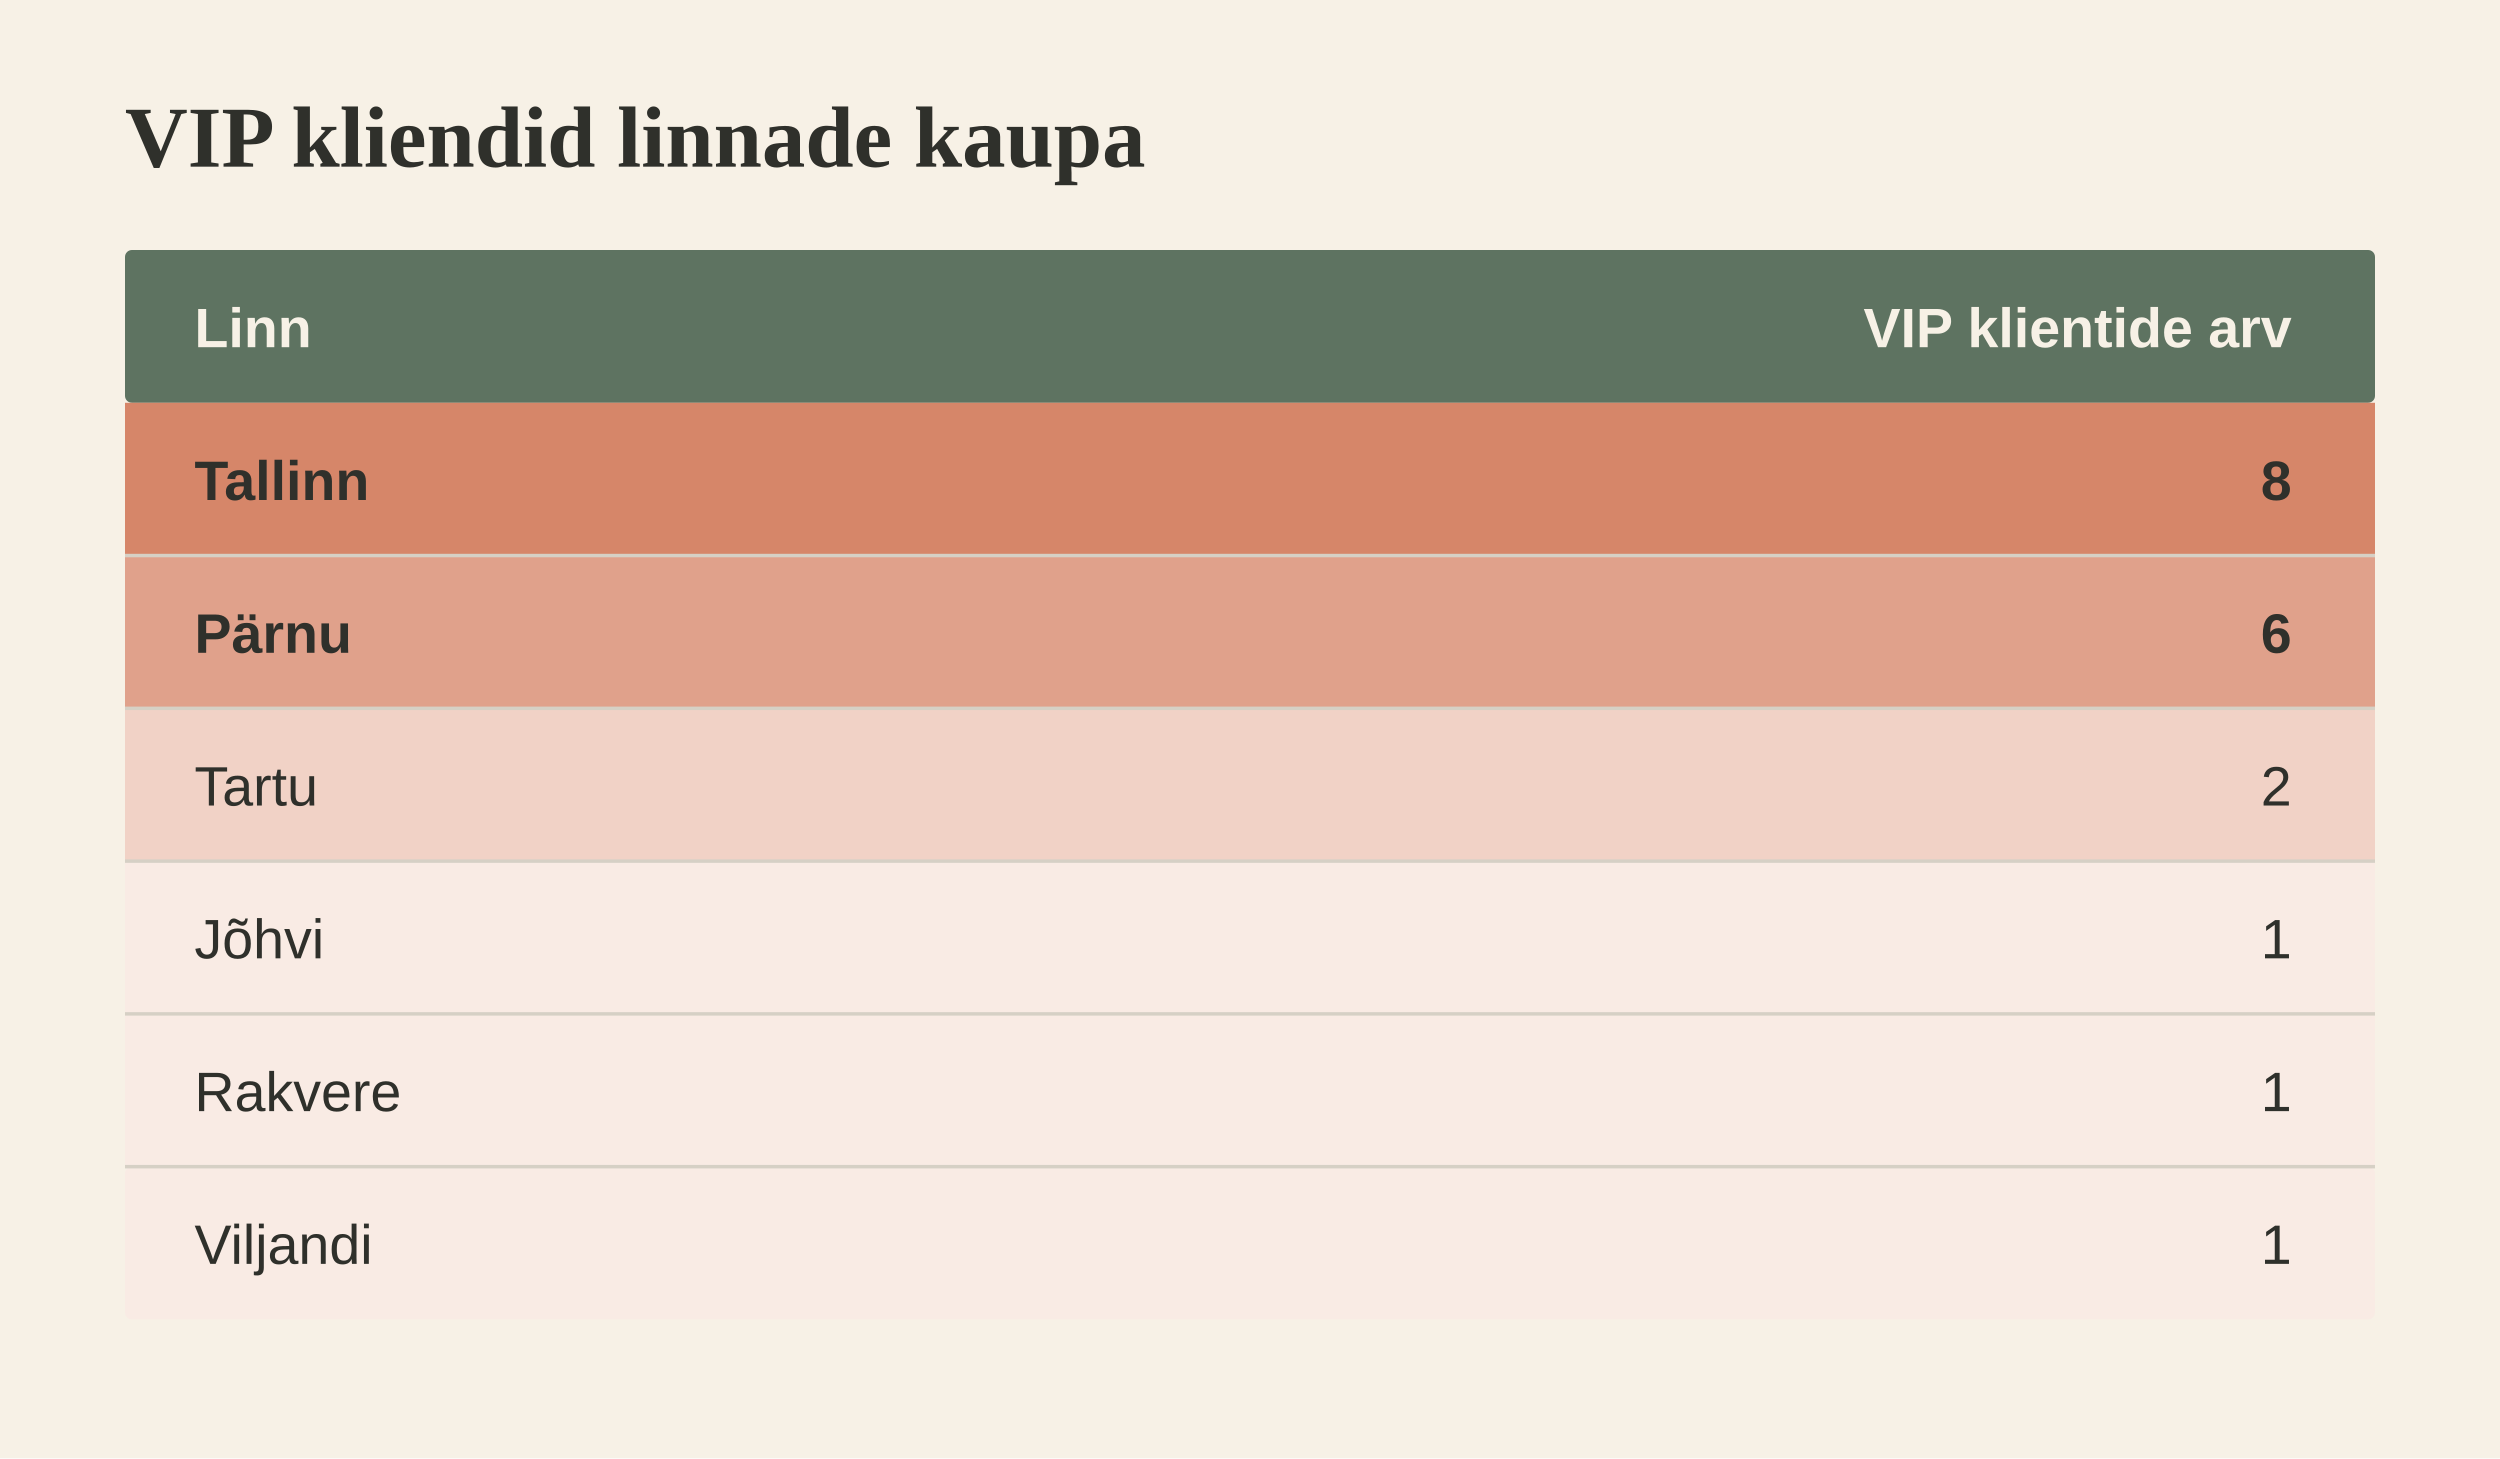
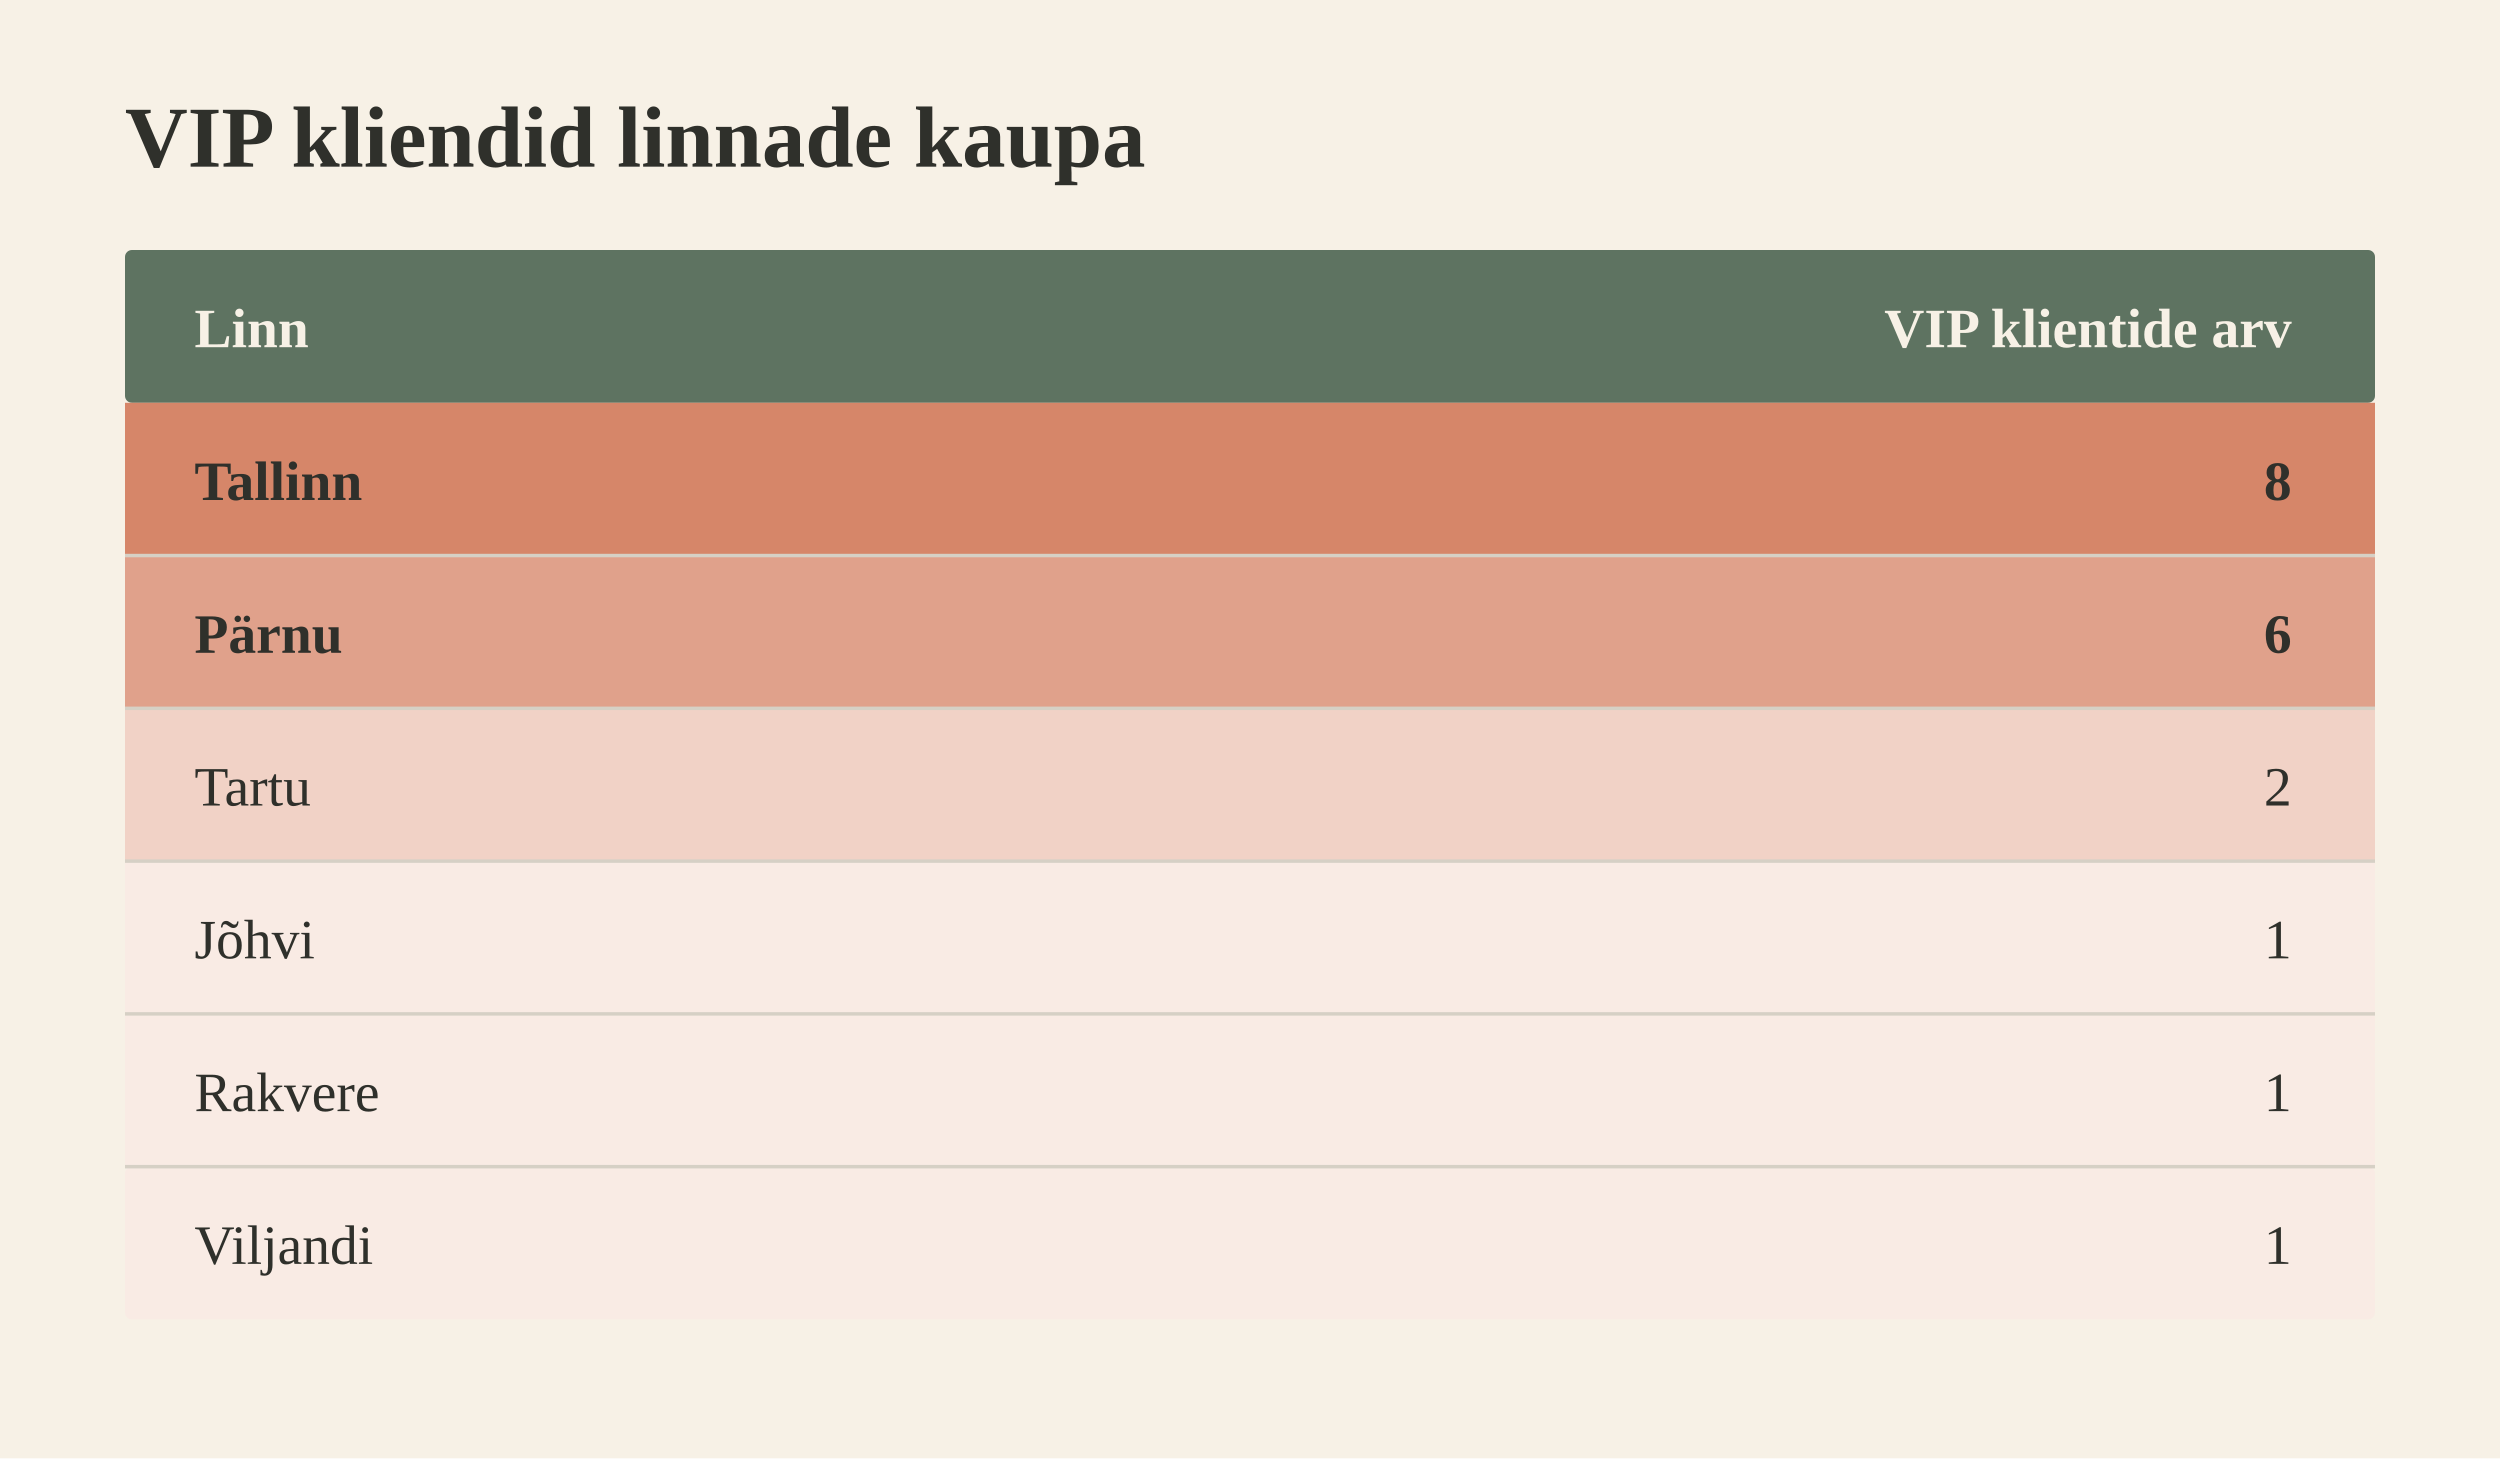
<svg xmlns="http://www.w3.org/2000/svg" width="720" height="420" viewBox="0 0 720 420" role="img" aria-labelledby="title desc">
  <rect width="720" height="420" fill="#F7F1E6" />
-   <text x="36" y="48" font-family="Georgia, 'Times New Roman', serif" font-size="25" font-weight="700" fill="#2F302B">VIP kliendid linnade kaupa</text>
+   <text x="36" y="48" font-family="Georgia, 'Times New Roman', serif" font-size="25" font-weight="700" fill="#2F302B">
+     VIP kliendid linnade kaupa
+   </text>
  <rect x="36" y="72" width="648" height="44" rx="2" fill="#5E7361" />
  <rect x="36" y="116" width="648" height="44" fill="#D68669" />
  <rect x="36" y="160" width="648" height="44" fill="#E0A18B" />
  <rect x="36" y="204" width="648" height="44" fill="#F1D2C6" />
  <rect x="36" y="248" width="648" height="44" fill="#F9EBE4" />
  <rect x="36" y="292" width="648" height="44" fill="#F9EBE4" />
  <rect x="36" y="336" width="648" height="44" rx="2" fill="#F9EBE4" />
  <g stroke="#D6D0C5" stroke-width="1">
    <line x1="36" y1="160" x2="684" y2="160" />
    <line x1="36" y1="204" x2="684" y2="204" />
    <line x1="36" y1="248" x2="684" y2="248" />
    <line x1="36" y1="292" x2="684" y2="292" />
    <line x1="36" y1="336" x2="684" y2="336" />
  </g>
-   <g font-family="Arial, Helvetica, sans-serif" font-size="16">
+   <g font-family="Georgia, 'Times New Roman', serif" font-size="16">
    <g font-weight="700" fill="#F7F1E6">
-       <text x="56" y="100">Linn</text>
-       <text x="660" y="100" text-anchor="end">VIP klientide arv</text>
+       <text x="56" y="100">
+         Linn
+       </text>
+       <text x="660" y="100" text-anchor="end">
+         VIP klientide arv
+       </text>
    </g>
    <g fill="#2F302B">
-       <text x="56" y="144" font-weight="700">Tallinn</text>
-       <text x="660" y="144" text-anchor="end" font-weight="700">8</text>
-       <text x="56" y="188" font-weight="700">Pärnu</text>
-       <text x="660" y="188" text-anchor="end" font-weight="700">6</text>
-       <text x="56" y="232">Tartu</text>
-       <text x="660" y="232" text-anchor="end">2</text>
-       <text x="56" y="276">Jõhvi</text>
-       <text x="660" y="276" text-anchor="end">1</text>
-       <text x="56" y="320">Rakvere</text>
-       <text x="660" y="320" text-anchor="end">1</text>
-       <text x="56" y="364">Viljandi</text>
-       <text x="660" y="364" text-anchor="end">1</text>
+       <text x="56" y="144" font-weight="700">
+         Tallinn
+       </text>
+       <text x="660" y="144" text-anchor="end" font-weight="700">
+         8
+       </text>
+       <text x="56" y="188" font-weight="700">
+         Pärnu
+       </text>
+       <text x="660" y="188" text-anchor="end" font-weight="700">
+         6
+       </text>
+       <text x="56" y="232">
+         Tartu
+       </text>
+       <text x="660" y="232" text-anchor="end">
+         2
+       </text>
+       <text x="56" y="276">
+         Jõhvi
+       </text>
+       <text x="660" y="276" text-anchor="end">
+         1
+       </text>
+       <text x="56" y="320">
+         Rakvere
+       </text>
+       <text x="660" y="320" text-anchor="end">
+         1
+       </text>
+       <text x="56" y="364">
+         Viljandi
+       </text>
+       <text x="660" y="364" text-anchor="end">
+         1
+       </text>
    </g>
  </g>
</svg>
